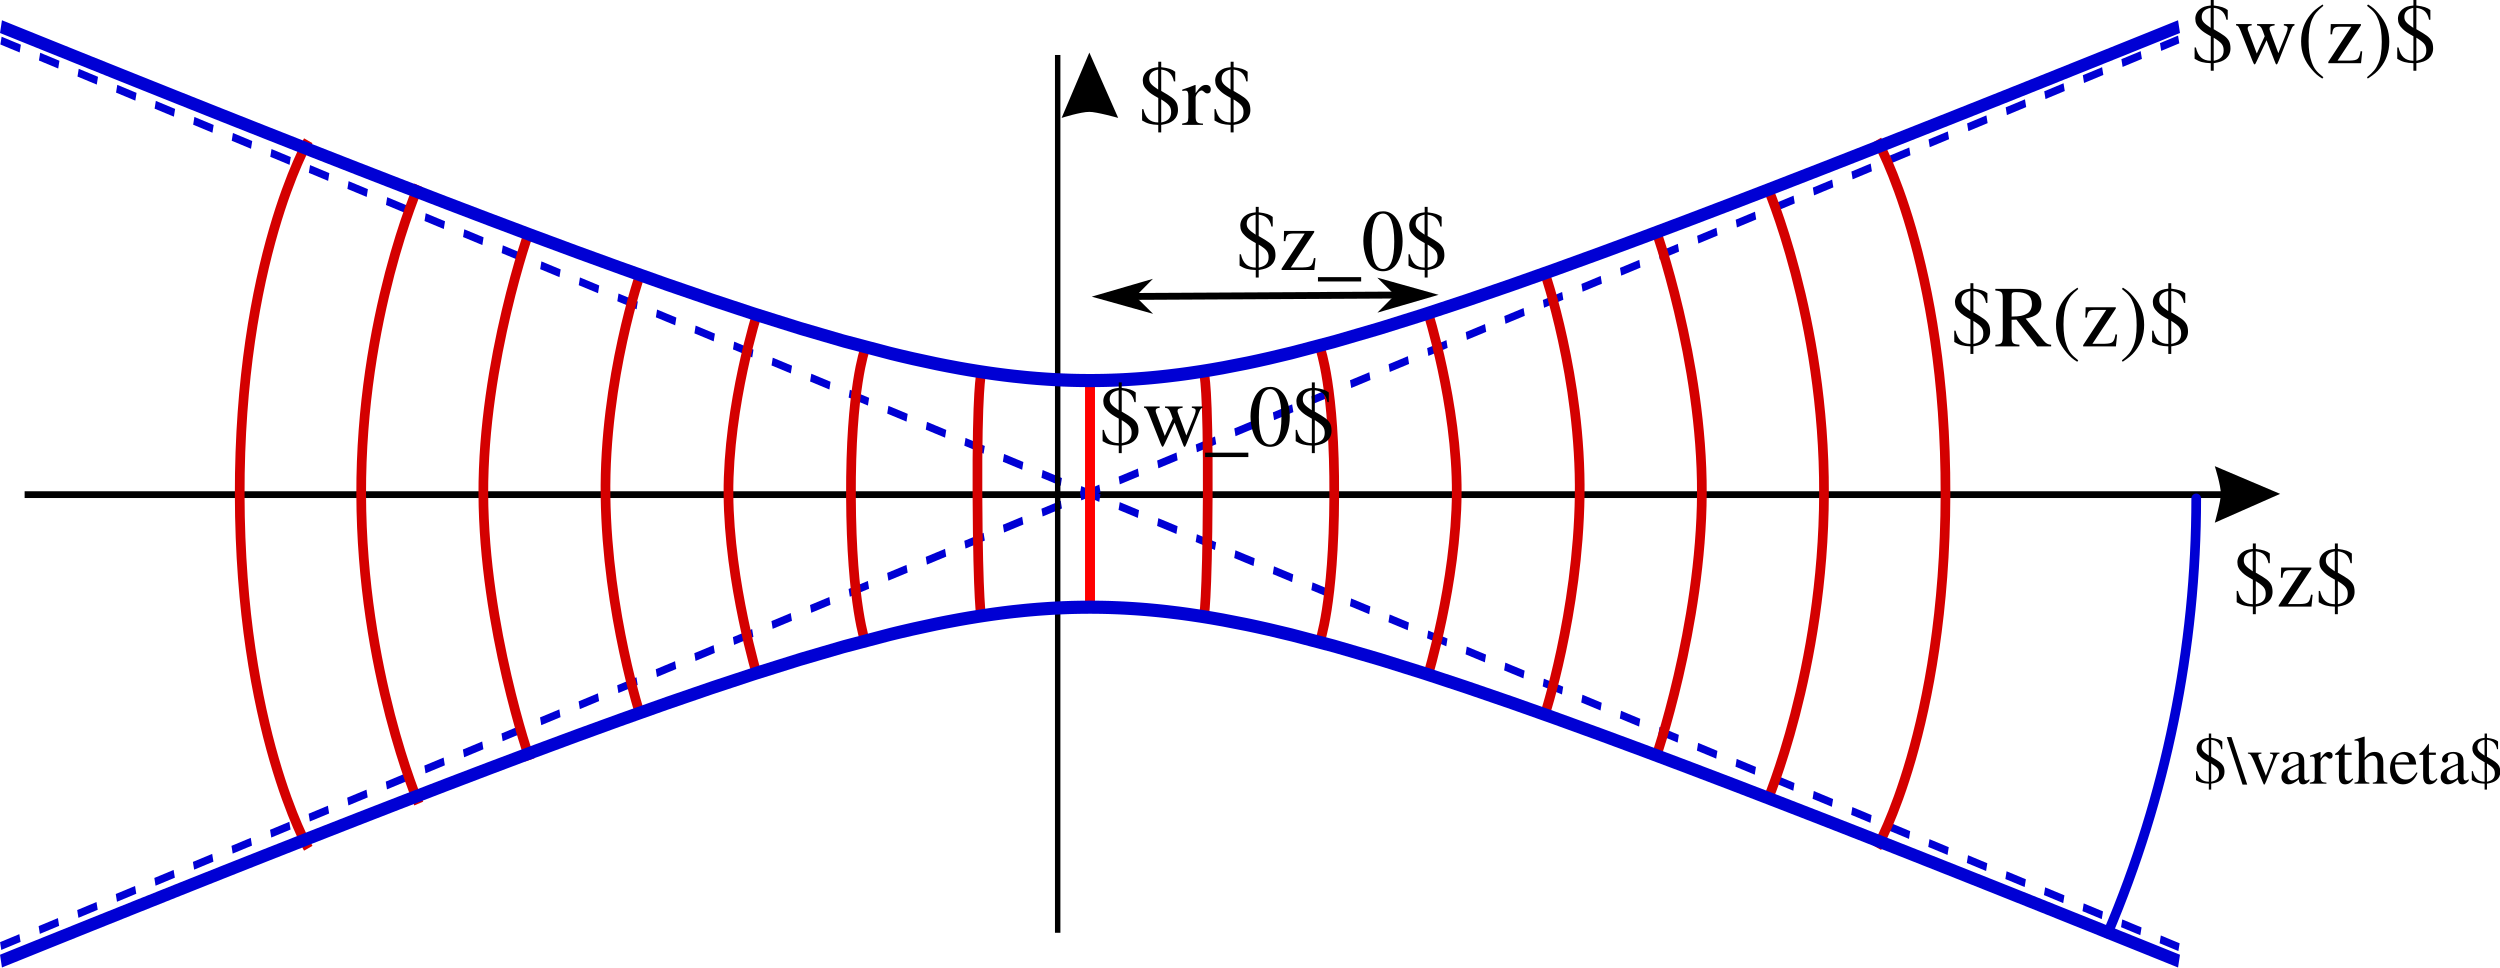
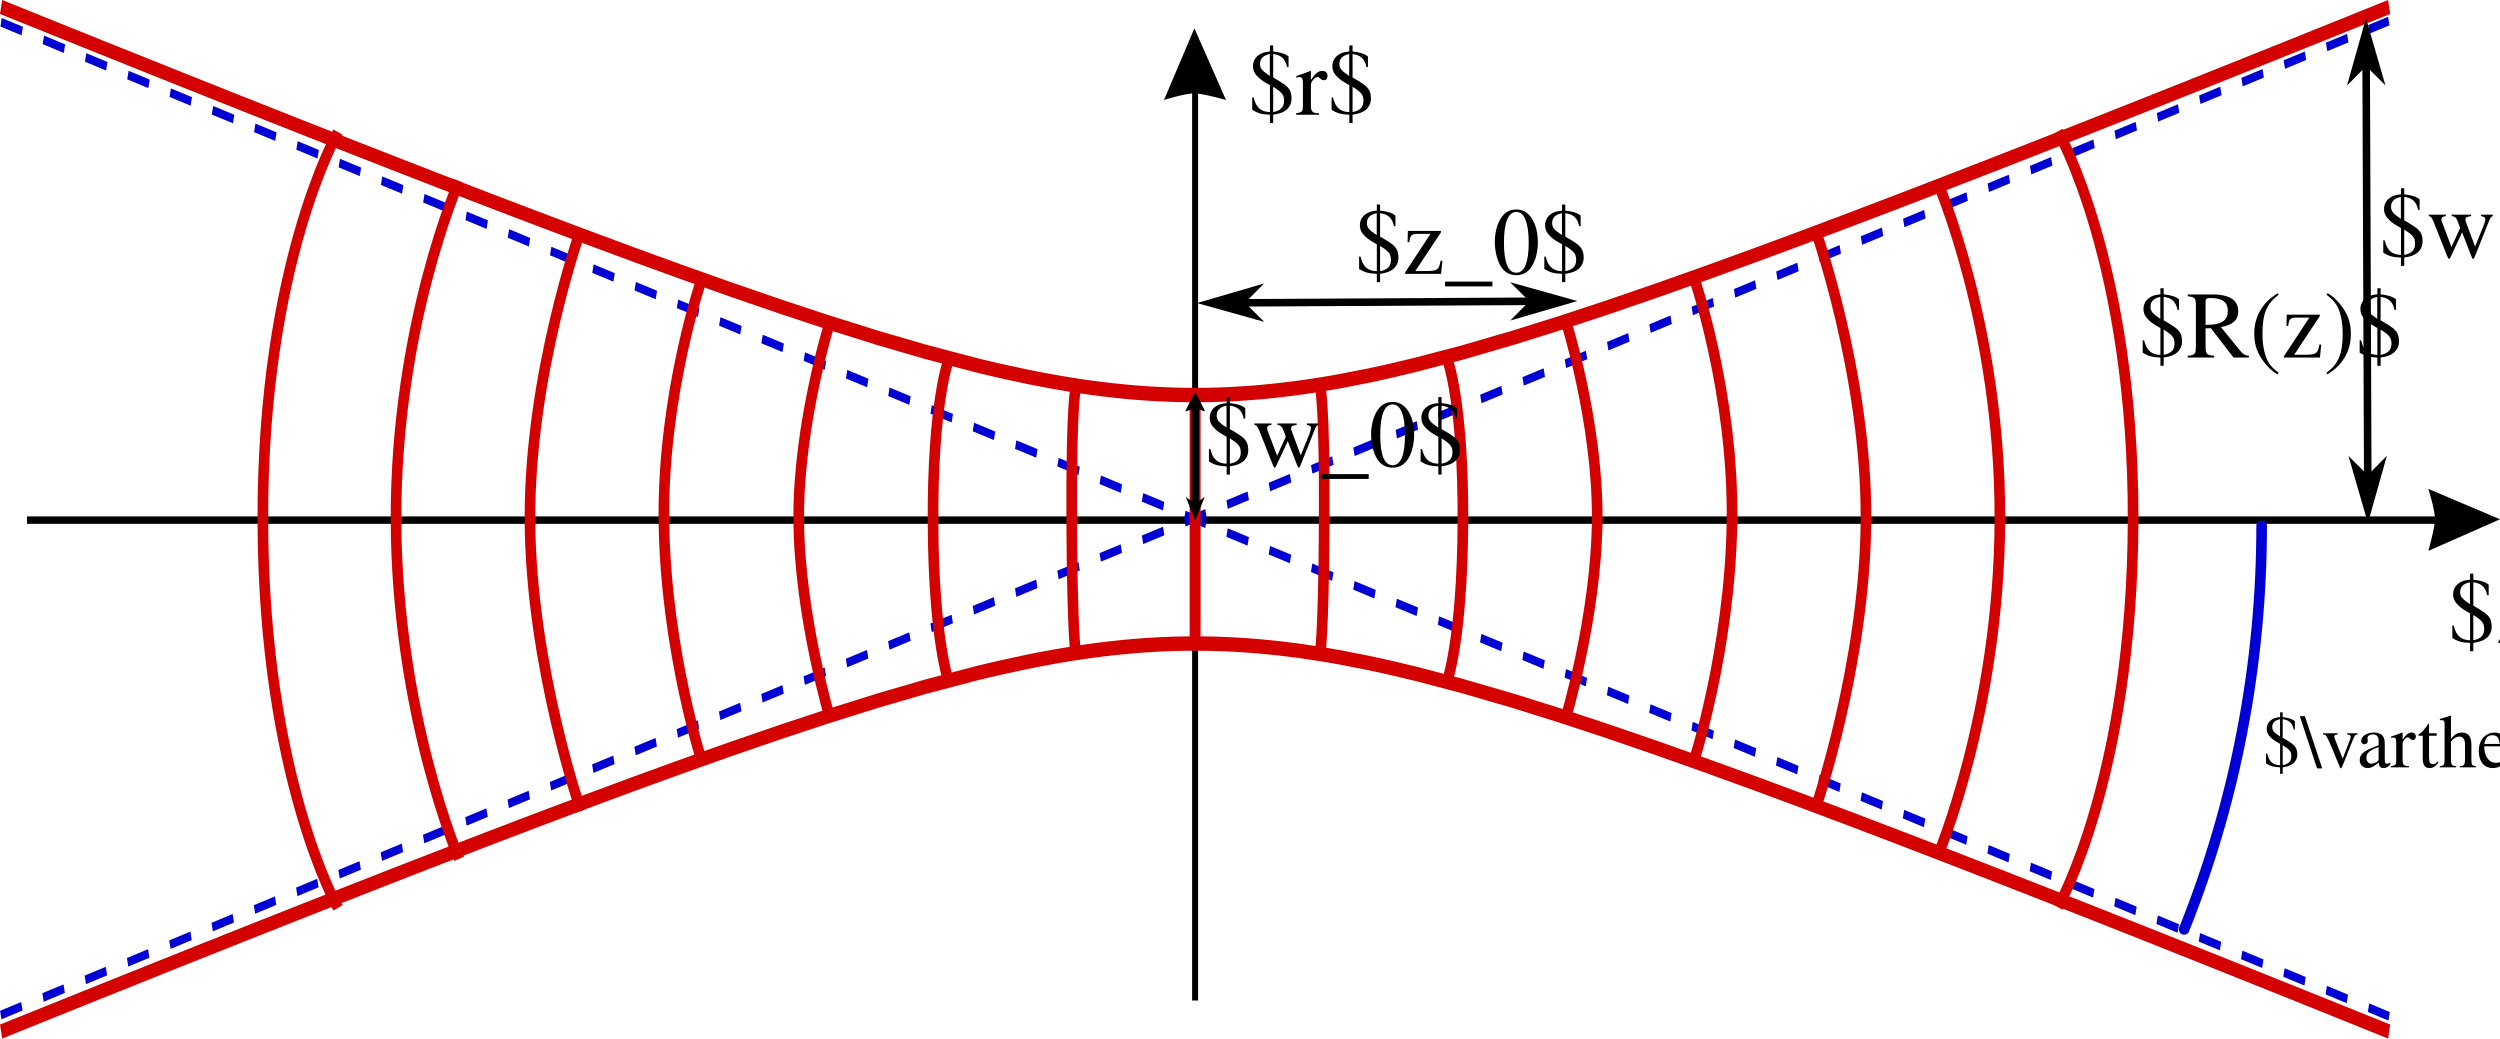
- <svg xmlns="http://www.w3.org/2000/svg" width="204.673mm" height="79.208mm" viewBox="0 0 725.221 280.659" id="svg4927" version="1.1">
+ <svg xmlns="http://www.w3.org/2000/svg" width="186.673mm" height="77.549mm" viewBox="0 0 661.44 274.782" id="svg4927" version="1.1">
  <defs id="defs4929">
+     <marker orient="auto" refY="0" refX="0" id="Arrow1Sstart" style="overflow:visible">
+       <path id="path910" d="M 0,0 5,-5 -12.5,0 5,5 Z" style="fill:#000000;fill-opacity:1;fill-rule:evenodd;stroke:#000000;stroke-width:1pt;stroke-opacity:1" transform="matrix(0.2,0,0,0.2,1.2,0)" />
+     </marker>
+     <marker orient="auto" refY="0" refX="0" id="marker1328" style="overflow:visible">
+       <path id="path1326" style="fill:#000000;fill-opacity:1;fill-rule:evenodd;stroke:#000000;stroke-width:0.625;stroke-linejoin:round;stroke-opacity:1" d="M 8.719,4.034 -2.207,0.016 8.719,-4.002 c -1.745,2.372 -1.735,5.617 -6e-7,8.035 z" transform="matrix(-0.3,0,0,-0.3,0.69,0)" />
+     </marker>
+     <marker orient="auto" refY="0" refX="0" id="marker1276" style="overflow:visible">
+       <path id="path1274" d="M 0,0 5,-5 -12.5,0 5,5 Z" style="fill:#d40000;fill-opacity:1;fill-rule:evenodd;stroke:#d40000;stroke-width:1pt;stroke-opacity:1" transform="matrix(-0.2,0,0,-0.2,-1.2,0)" />
+     </marker>
+     <marker orient="auto" refY="0" refX="0" id="Arrow2Send" style="overflow:visible">
+       <path id="path931" style="fill:#d40000;fill-opacity:1;fill-rule:evenodd;stroke:#d40000;stroke-width:0.625;stroke-linejoin:round;stroke-opacity:1" d="M 8.719,4.034 -2.207,0.016 8.719,-4.002 c -1.745,2.372 -1.735,5.617 -6e-7,8.035 z" transform="matrix(-0.3,0,0,-0.3,0.69,0)" />
+     </marker>
+     <marker orient="auto" refY="0" refX="0" id="Arrow2Mend" style="overflow:visible">
+       <path id="path925" style="fill:#d40000;fill-opacity:1;fill-rule:evenodd;stroke:#d40000;stroke-width:0.625;stroke-linejoin:round;stroke-opacity:1" d="M 8.719,4.034 -2.207,0.016 8.719,-4.002 c -1.745,2.372 -1.735,5.617 -6e-7,8.035 z" transform="scale(-0.6)" />
+     </marker>
+     <marker orient="auto" refY="0" refX="0" id="Arrow1Send" style="overflow:visible">
+       <path id="path913" d="M 0,0 5,-5 -12.5,0 5,5 Z" style="fill:#d40000;fill-opacity:1;fill-rule:evenodd;stroke:#d40000;stroke-width:1pt;stroke-opacity:1" transform="matrix(-0.2,0,0,-0.2,-1.2,0)" />
+     </marker>
    <marker orient="auto" refY="0" refX="0" id="Arrow1Mstart-17" style="overflow:visible">
      <path id="path4575-70" d="M 0,0 5,-5 -12.5,0 5,5 Z" style="fill-rule:evenodd;stroke:#000000;stroke-width:1pt" transform="matrix(0.4,0,0,0.4,4,0)" />
    </marker>
    <marker orient="auto" refY="0" refX="0" id="Arrow1Mend-76" style="overflow:visible">
      <path id="path4578-4" d="M 0,0 5,-5 -12.5,0 5,5 Z" style="fill-rule:evenodd;stroke:#000000;stroke-width:1pt" transform="matrix(-0.4,0,0,-0.4,-4,0)" />
    </marker>
+     <marker orient="auto" refY="0" refX="0" id="Arrow1Sstart-6" style="overflow:visible">
+       <path id="path910-7" d="M 0,0 5,-5 -12.5,0 5,5 Z" style="fill:#000000;fill-opacity:1;fill-rule:evenodd;stroke:#000000;stroke-width:1pt;stroke-opacity:1" transform="matrix(0.2,0,0,0.2,1.2,0)" />
+     </marker>
+     <marker orient="auto" refY="0" refX="0" id="marker1328-5" style="overflow:visible">
+       <path id="path1326-3" style="fill:#000000;fill-opacity:1;fill-rule:evenodd;stroke:#000000;stroke-width:0.625;stroke-linejoin:round;stroke-opacity:1" d="M 8.719,4.034 -2.207,0.016 8.719,-4.002 c -1.745,2.372 -1.735,5.617 -6e-7,8.035 z" transform="matrix(-0.3,0,0,-0.3,0.69,0)" />
+     </marker>
+     <marker orient="auto" refY="0" refX="0" id="Arrow1Mstart-17-6" style="overflow:visible">
+       <path id="path4575-70-2" d="M 0,0 5,-5 -12.5,0 5,5 Z" style="fill-rule:evenodd;stroke:#000000;stroke-width:1pt" transform="matrix(0.4,0,0,0.4,4,0)" />
+     </marker>
+     <marker orient="auto" refY="0" refX="0" id="Arrow1Mend-76-9" style="overflow:visible">
+       <path id="path4578-4-1" d="M 0,0 5,-5 -12.5,0 5,5 Z" style="fill-rule:evenodd;stroke:#000000;stroke-width:1pt" transform="matrix(-0.4,0,0,-0.4,-4,0)" />
+     </marker>
  </defs>
-   <g id="layer1" transform="translate(-30.97224,-39.06914)">
+   <g id="layer1" transform="translate(-30.97224,-44.94662)">
    <polyline points="74.1,56.212 409.608,56.212 " id="polyline194" style="fill:none;stroke:#000000;stroke-width:1.07;stroke-miterlimit:4;stroke-dasharray:none;stroke-opacity:1" transform="matrix(1.907051,0,0,1.833285,-103.1957,79.50599)" />
    <polyline points="74.1,11.686 74.206,11.713 74.312,11.741 74.523,11.795 74.946,11.905 75.793,12.123 77.485,12.56 80.87,13.434 88.209,15.329 95.062,17.099 101.781,18.833 109.069,20.715 115.871,22.471 123.242,24.374 130.478,26.243 137.229,27.986 144.548,29.876 151.382,31.64 158.081,33.37 165.349,35.246 172.131,36.998 179.483,38.896 186.7,40.759 193.43,42.497 200.731,44.382 207.544,46.141 214.928,48.048 222.176,49.919 228.939,51.665 236.271,53.558 243.116,55.326 249.827,57.059 257.108,58.938 263.902,60.693 271.266,62.594 278.495,64.461 285.238,66.202 292.55,68.09 299.376,69.852 306.067,71.58 313.328,73.454 320.103,75.204 327.447,77.1 334.304,78.871 341.027,80.606 348.32,82.489 355.126,84.247 362.502,86.151 369.743,88.021 376.498,89.765 383.823,91.656 390.661,93.422 397.364,95.153 404.637,97.031 411.424,98.783 411.542,98.813 411.661,98.844 411.898,98.905 412.371,99.027 413.318,99.272 415.212,99.761 415.33,99.791 415.449,99.822 415.686,99.883 416.159,100.005 417.106,100.25 417.224,100.28 417.343,100.311 417.58,100.372 418.053,100.494 418.171,100.525 418.29,100.556 418.526,100.617 418.645,100.647 418.763,100.678 418.882,100.708 419,100.739 " id="polyline164" style="fill:none;stroke:#0000d4;stroke-width:0.788;stroke-miterlimit:4;stroke-dasharray:3.153, 3.153;stroke-dashoffset:0;stroke-opacity:1" transform="matrix(1.831894,0,0,2.953207,-104.484,16.32968)" />
    <polyline points="74.1,11.686 74.206,11.713 74.312,11.741 74.523,11.795 74.946,11.905 75.793,12.123 77.485,12.56 80.87,13.434 88.209,15.329 95.062,17.099 101.781,18.833 109.069,20.715 115.871,22.471 123.242,24.374 130.478,26.243 137.229,27.986 144.548,29.876 151.382,31.64 158.081,33.37 165.349,35.246 172.131,36.998 179.483,38.896 186.7,40.759 193.43,42.497 200.731,44.382 207.544,46.141 214.928,48.048 222.176,49.919 228.939,51.665 236.271,53.558 243.116,55.326 249.827,57.059 257.108,58.938 263.902,60.693 271.266,62.594 278.495,64.461 285.238,66.202 292.55,68.09 299.376,69.852 306.067,71.58 313.328,73.454 320.103,75.204 327.447,77.1 334.304,78.871 341.027,80.606 348.32,82.489 355.126,84.247 362.502,86.151 369.743,88.021 376.498,89.765 383.823,91.656 390.661,93.422 397.364,95.153 404.637,97.031 411.424,98.783 411.542,98.813 411.661,98.844 411.898,98.905 412.371,99.027 413.318,99.272 415.212,99.761 415.33,99.791 415.449,99.822 415.686,99.883 416.159,100.005 417.106,100.25 417.224,100.28 417.343,100.311 417.58,100.372 418.053,100.494 418.171,100.525 418.29,100.556 418.526,100.617 418.645,100.647 418.763,100.678 418.882,100.708 419,100.739 " id="polyline164-0" style="fill:none;stroke:#0000d4;stroke-width:0.788;stroke-miterlimit:4;stroke-dasharray:3.154, 3.154;stroke-dashoffset:0;stroke-opacity:1" transform="matrix(1.831894,0,0,-2.953207,-104.5772,348.0203)" />
-     <polyline points="246.55,99.325 246.55,99.299 246.55,99.272 246.55,99.219 246.55,99.113 246.55,98.902 246.55,98.479 246.55,97.632 246.55,95.798 246.55,94.084 246.55,92.405 246.55,90.583 246.55,88.882 246.55,87.04 246.55,85.23 246.55,83.543 246.55,81.713 246.55,80.005 246.55,78.33 246.55,76.513 246.55,74.817 246.55,72.979 246.55,71.175 246.55,69.492 246.55,67.667 246.55,65.964 246.55,64.118 246.55,62.306 246.55,60.615 246.55,58.782 246.55,57.071 246.55,55.393 246.55,53.573 246.55,51.874 246.55,50.034 246.55,48.226 246.55,46.541 246.55,44.713 246.55,43.006 246.55,41.333 246.55,39.518 246.55,37.824 246.55,35.988 246.55,34.274 246.55,32.593 246.55,30.77 246.55,29.068 246.55,27.224 246.55,25.414 246.55,23.725 246.55,21.894 246.55,20.185 246.55,18.509 246.55,16.691 246.55,14.994 246.55,14.964 246.55,14.935 246.55,14.876 246.55,14.757 246.55,14.521 246.55,14.047 246.55,14.017 246.55,13.988 246.55,13.929 246.55,13.81 246.55,13.573 246.55,13.544 246.55,13.514 246.55,13.455 246.55,13.337 246.55,13.307 246.55,13.278 246.55,13.218 246.55,13.189 246.55,13.159 246.55,13.13 246.55,13.1 " id="polyline52" style="fill:none;stroke:#000000;stroke-width:0.86;stroke-miterlimit:4;stroke-dasharray:none;stroke-dashoffset:0;stroke-opacity:1" transform="matrix(1.831894,0,0,2.953207,-113.859,16.32968)" />
-     <polygon points="409.313,54.989 409.466,55.44 409.572,55.859 409.608,56.212 409.572,56.532 409.466,56.946 409.313,57.412 409.137,57.887 408.805,58.699 408.653,59.044 419,56.212 408.653,53.49 408.805,53.799 409.137,54.542 " id="polygon201" style="opacity:1;fill:#000000;fill-rule:evenodd;stroke:none" transform="matrix(1.831894,0,0,2.953207,-75.1515,16.32968)" />
-     <polygon points="409.137,54.542 409.313,54.989 409.466,55.44 409.572,55.859 409.608,56.212 409.572,56.532 409.466,56.946 409.313,57.412 409.137,57.887 408.805,58.699 408.653,59.044 419,56.212 408.653,53.49 408.805,53.799 " id="polygon201-6" style="opacity:1;fill:#000000;fill-rule:evenodd;stroke:none" transform="matrix(0,-1.831894,2.953207,0,180.9722,821.8813)" />
+     <polyline points="246.55,99.325 246.55,99.299 246.55,99.272 246.55,99.219 246.55,99.113 246.55,98.902 246.55,98.479 246.55,97.632 246.55,95.798 246.55,94.084 246.55,92.405 246.55,90.583 246.55,88.882 246.55,87.04 246.55,85.23 246.55,83.543 246.55,81.713 246.55,80.005 246.55,78.33 246.55,76.513 246.55,74.817 246.55,72.979 246.55,71.175 246.55,69.492 246.55,67.667 246.55,65.964 246.55,64.118 246.55,62.306 246.55,60.615 246.55,58.782 246.55,57.071 246.55,55.393 246.55,53.573 246.55,51.874 246.55,50.034 246.55,48.226 246.55,46.541 246.55,44.713 246.55,43.006 246.55,41.333 246.55,39.518 246.55,37.824 246.55,35.988 246.55,34.274 246.55,32.593 246.55,30.77 246.55,29.068 246.55,27.224 246.55,25.414 246.55,23.725 246.55,21.894 246.55,20.185 246.55,18.509 246.55,16.691 246.55,14.994 246.55,14.964 246.55,14.935 246.55,14.876 246.55,14.757 246.55,14.521 246.55,14.047 246.55,14.017 246.55,13.988 246.55,13.929 246.55,13.81 246.55,13.573 246.55,13.544 246.55,13.514 246.55,13.455 246.55,13.337 246.55,13.307 246.55,13.278 246.55,13.218 246.55,13.189 246.55,13.159 246.55,13.13 246.55,13.1 " id="polyline52" style="fill:none;stroke:#000000;stroke-width:0.86;stroke-miterlimit:4;stroke-dasharray:none;stroke-dashoffset:0;stroke-opacity:1" transform="matrix(1.831894,0,0,2.953207,-104.484,16.32968)" />
+     <polygon points="409.572,56.532 409.466,56.946 409.313,57.412 409.137,57.887 408.805,58.699 408.653,59.044 419,56.212 408.653,53.49 408.805,53.799 409.137,54.542 409.313,54.989 409.466,55.44 409.572,55.859 409.608,56.212 " id="polygon201" style="opacity:1;fill:#000000;fill-rule:evenodd;stroke:none" transform="matrix(1.831894,0,0,2.953207,-75.1515,16.32968)" />
+     <polygon points="409.572,56.532 409.466,56.946 409.313,57.412 409.137,57.887 408.805,58.699 408.653,59.044 419,56.212 408.653,53.49 408.805,53.799 409.137,54.542 409.313,54.989 409.466,55.44 409.572,55.859 409.608,56.212 " id="polygon201-6" style="opacity:1;fill:#000000;fill-rule:evenodd;stroke:none" transform="matrix(0,-1.831894,2.953207,0,180.9722,820.0063)" />
    <path style="fill:none;stroke:#000000;stroke-width:2;stroke-linecap:butt;stroke-linejoin:miter;stroke-miterlimit:4;stroke-dasharray:none;stroke-opacity:1;marker-start:url(#Arrow1Mstart-17);marker-end:url(#Arrow1Mend-76)" d="m 444.355,124.616 -1.416,0.007 -91.326,0.48" id="path6432-6" />
-     <path style="opacity:1;fill:none;fill-opacity:1;stroke:#0000d4;stroke-width:2.812;stroke-linecap:round;stroke-linejoin:round;stroke-miterlimit:4;stroke-dasharray:none;stroke-dashoffset:0;stroke-opacity:1" id="path888" d="m 668.072,183.644 a 322.838,322.838 0 0 1 -25.711,126.253" />
-     <g id="g62">
-       <polyline transform="matrix(1.831894,0,0,2.953207,-104.484,16.32968)" style="fill:none;stroke:#ff0000;stroke-width:1.576;stroke-miterlimit:4;stroke-dasharray:none;stroke-opacity:1" id="polyline122" points="246.55,67.344 246.55,67.337 246.55,67.33 246.55,67.317 246.55,67.29 246.55,67.235 246.55,67.126 246.55,66.907 246.55,66.433 246.55,65.991 246.55,65.557 246.55,65.087 246.55,64.648 246.55,64.172 246.55,63.705 246.55,63.269 246.55,62.797 246.55,62.356 246.55,61.923 246.55,61.454 246.55,61.016 246.55,60.542 246.55,60.076 246.55,59.641 246.55,59.17 246.55,58.73 246.55,58.254 246.55,57.786 246.55,57.349 246.55,56.876 246.55,56.434 246.55,56.001 246.55,55.531 246.55,55.092 246.55,54.617 246.55,54.151 246.55,53.715 246.55,53.243 246.55,52.803 246.55,52.371 246.55,51.902 246.55,51.465 246.55,50.991 246.55,50.548 246.55,50.114 246.55,49.643 246.55,49.204 246.55,48.728 246.55,48.26 246.55,47.824 246.55,47.352 246.55,46.91 246.55,46.477 246.55,46.008 246.55,45.57 246.55,45.562 246.55,45.555 246.55,45.539 246.55,45.509 246.55,45.448 246.55,45.325 246.55,45.318 246.55,45.31 246.55,45.295 246.55,45.264 246.55,45.203 246.55,45.196 246.55,45.188 246.55,45.173 246.55,45.142 246.55,45.134 246.55,45.127 246.55,45.111 246.55,45.104 246.55,45.096 246.55,45.089 246.55,45.081 " />
-       <g id="g1001">
-         <path style="fill:none;fill-rule:evenodd;stroke:#d40000;stroke-width:2.812;stroke-linecap:butt;stroke-linejoin:miter;stroke-miterlimit:4;stroke-dasharray:none;stroke-opacity:1" d="m 575.454,79.714 c 0,0 20.03,34.825 19.883,102.772 -0.147,67.947 -19.883,102.474 -19.883,102.474" id="path891" />
-         <path style="fill:none;fill-rule:evenodd;stroke:#d40000;stroke-width:2.812;stroke-linecap:butt;stroke-linejoin:miter;stroke-miterlimit:4;stroke-dasharray:none;stroke-opacity:1" d="m 543.404,92.686 c 0,0 16.839,38.241 16.692,89.592 -0.147,51.351 -16.692,89.708 -16.692,89.708" id="path891-7" />
-         <path style="fill:none;fill-rule:evenodd;stroke:#d40000;stroke-width:2.812;stroke-linecap:butt;stroke-linejoin:miter;stroke-miterlimit:4;stroke-dasharray:none;stroke-opacity:1" d="m 511.163,105.356 c 0,0 13.647,38.241 13.5,76.826 -0.147,38.586 -13.5,77.136 -13.5,77.136" id="path891-7-5" />
-         <path style="fill:none;fill-rule:evenodd;stroke:#d40000;stroke-width:2.812;stroke-linecap:butt;stroke-linejoin:miter;stroke-miterlimit:4;stroke-dasharray:none;stroke-opacity:1" d="m 479.014,117.933 c 0,0 10.669,30.832 10.203,64.95 -0.466,34.117 -10.298,64.165 -10.298,64.165" id="path891-7-5-3" />
-         <path style="fill:none;fill-rule:evenodd;stroke:#d40000;stroke-width:2.812;stroke-linecap:butt;stroke-linejoin:miter;stroke-miterlimit:4;stroke-dasharray:none;stroke-opacity:1" d="m 445.071,129.244 c 0,0 8.631,27.093 8.484,52.912 -0.147,25.82 -8.493,53.309 -8.493,53.309" id="path891-7-5-3-5" />
-         <path style="fill:none;fill-rule:evenodd;stroke:#d40000;stroke-width:2.812;stroke-linecap:butt;stroke-linejoin:miter;stroke-miterlimit:4;stroke-dasharray:none;stroke-opacity:1" d="m 413.943,140.14 c 0,0 4.224,11.258 4.077,42.822 -0.147,31.564 -4.255,42.48 -4.255,42.48" id="path891-7-5-3-5-6" />
-         <path style="fill:none;fill-rule:evenodd;stroke:#d40000;stroke-width:2.812;stroke-linecap:butt;stroke-linejoin:miter;stroke-miterlimit:4;stroke-dasharray:none;stroke-opacity:1" d="m 380.233,147.28 c 0,0 1.239,3.749 1.092,35.314 -0.147,31.564 -1.141,35.56 -1.141,35.56" id="path891-7-5-3-5-6-2" />
-       </g>
+     <path style="opacity:1;fill:none;fill-opacity:1;stroke:#0000d4;stroke-width:2.812;stroke-linecap:round;stroke-linejoin:round;stroke-miterlimit:4;stroke-dasharray:none;stroke-dashoffset:0;stroke-opacity:1" id="path888" d="M 629.35,184.103 A 257.531,272.947 0 0 1 608.84,290.845" />
+     <polyline points="246.55,67.344 246.55,67.337 246.55,67.33 246.55,67.317 246.55,67.29 246.55,67.235 246.55,67.126 246.55,66.907 246.55,66.433 246.55,65.991 246.55,65.557 246.55,65.087 246.55,64.648 246.55,64.172 246.55,63.705 246.55,63.269 246.55,62.797 246.55,62.356 246.55,61.923 246.55,61.454 246.55,61.016 246.55,60.542 246.55,60.076 246.55,59.641 246.55,59.17 246.55,58.73 246.55,58.254 246.55,57.786 246.55,57.349 246.55,56.876 246.55,56.434 246.55,56.001 246.55,55.531 246.55,55.092 246.55,54.617 246.55,54.151 246.55,53.715 246.55,53.243 246.55,52.803 246.55,52.371 246.55,51.902 246.55,51.465 246.55,50.991 246.55,50.548 246.55,50.114 246.55,49.643 246.55,49.204 246.55,48.728 246.55,48.26 246.55,47.824 246.55,47.352 246.55,46.91 246.55,46.477 246.55,46.008 246.55,45.57 246.55,45.562 246.55,45.555 246.55,45.539 246.55,45.509 246.55,45.448 246.55,45.325 246.55,45.318 246.55,45.31 246.55,45.295 246.55,45.264 246.55,45.203 246.55,45.196 246.55,45.188 246.55,45.173 246.55,45.142 246.55,45.134 246.55,45.127 246.55,45.111 246.55,45.104 246.55,45.096 246.55,45.089 246.55,45.081 " id="polyline122" style="fill:none;stroke:#d40000;stroke-width:1.576;stroke-miterlimit:4;stroke-dasharray:none;stroke-opacity:1" transform="matrix(1.831894,0,0,2.953207,-104.484,16.32968)" />
+     <g id="g1001">
+       <path id="path891" d="m 575.454,79.714 c 0,0 20.03,34.825 19.883,102.772 -0.147,67.947 -19.883,102.474 -19.883,102.474" style="fill:none;fill-rule:evenodd;stroke:#d40000;stroke-width:2.812;stroke-linecap:butt;stroke-linejoin:miter;stroke-miterlimit:4;stroke-dasharray:none;stroke-opacity:1" />
+       <path id="path891-7" d="m 543.404,92.686 c 0,0 16.839,38.241 16.692,89.592 -0.147,51.351 -16.692,89.708 -16.692,89.708" style="fill:none;fill-rule:evenodd;stroke:#d40000;stroke-width:2.812;stroke-linecap:butt;stroke-linejoin:miter;stroke-miterlimit:4;stroke-dasharray:none;stroke-opacity:1" />
+       <path id="path891-7-5" d="m 511.163,105.356 c 0,0 13.647,38.241 13.5,76.826 -0.147,38.586 -13.5,77.136 -13.5,77.136" style="fill:none;fill-rule:evenodd;stroke:#d40000;stroke-width:2.812;stroke-linecap:butt;stroke-linejoin:miter;stroke-miterlimit:4;stroke-dasharray:none;stroke-opacity:1" />
+       <path id="path891-7-5-3" d="m 479.014,117.933 c 0,0 10.669,30.832 10.203,64.95 -0.466,34.117 -10.298,64.165 -10.298,64.165" style="fill:none;fill-rule:evenodd;stroke:#d40000;stroke-width:2.812;stroke-linecap:butt;stroke-linejoin:miter;stroke-miterlimit:4;stroke-dasharray:none;stroke-opacity:1" />
+       <path id="path891-7-5-3-5" d="m 445.071,129.244 c 0,0 8.631,27.093 8.484,52.912 -0.147,25.82 -8.493,53.309 -8.493,53.309" style="fill:none;fill-rule:evenodd;stroke:#d40000;stroke-width:2.812;stroke-linecap:butt;stroke-linejoin:miter;stroke-miterlimit:4;stroke-dasharray:none;stroke-opacity:1" />
+       <path id="path891-7-5-3-5-6" d="m 413.943,140.14 c 0,0 4.224,11.258 4.077,42.822 -0.147,31.564 -4.255,42.48 -4.255,42.48" style="fill:none;fill-rule:evenodd;stroke:#d40000;stroke-width:2.812;stroke-linecap:butt;stroke-linejoin:miter;stroke-miterlimit:4;stroke-dasharray:none;stroke-opacity:1" />
+       <path id="path891-7-5-3-5-6-2" d="m 380.233,147.28 c 0,0 1.239,3.749 1.092,35.314 -0.147,31.564 -1.141,35.56 -1.141,35.56" style="fill:none;fill-rule:evenodd;stroke:#d40000;stroke-width:2.812;stroke-linecap:butt;stroke-linejoin:miter;stroke-miterlimit:4;stroke-dasharray:none;stroke-opacity:1" />
    </g>
    <g transform="matrix(-1,0,0,1,695.8453,0.1842656)" id="g1001-9">
      <path id="path891-1" d="m 575.454,79.714 c 0,0 20.03,34.825 19.883,102.772 -0.147,67.947 -19.883,102.474 -19.883,102.474" style="fill:none;fill-rule:evenodd;stroke:#d40000;stroke-width:2.812;stroke-linecap:butt;stroke-linejoin:miter;stroke-miterlimit:4;stroke-dasharray:none;stroke-opacity:1" />
      <path id="path891-7-2" d="m 543.404,92.686 c 0,0 16.839,38.241 16.692,89.592 -0.147,51.351 -16.692,89.708 -16.692,89.708" style="fill:none;fill-rule:evenodd;stroke:#d40000;stroke-width:2.812;stroke-linecap:butt;stroke-linejoin:miter;stroke-miterlimit:4;stroke-dasharray:none;stroke-opacity:1" />
      <path id="path891-7-5-7" d="m 511.163,105.356 c 0,0 13.647,38.241 13.5,76.826 -0.147,38.586 -13.5,77.136 -13.5,77.136" style="fill:none;fill-rule:evenodd;stroke:#d40000;stroke-width:2.812;stroke-linecap:butt;stroke-linejoin:miter;stroke-miterlimit:4;stroke-dasharray:none;stroke-opacity:1" />
      <path id="path891-7-5-3-0" d="m 479.014,117.933 c 0,0 10.669,30.832 10.203,64.95 -0.466,34.117 -10.298,64.165 -10.298,64.165" style="fill:none;fill-rule:evenodd;stroke:#d40000;stroke-width:2.812;stroke-linecap:butt;stroke-linejoin:miter;stroke-miterlimit:4;stroke-dasharray:none;stroke-opacity:1" />
      <path id="path891-7-5-3-5-9" d="m 445.071,129.244 c 0,0 8.631,27.093 8.484,52.912 -0.147,25.82 -8.493,53.309 -8.493,53.309" style="fill:none;fill-rule:evenodd;stroke:#d40000;stroke-width:2.812;stroke-linecap:butt;stroke-linejoin:miter;stroke-miterlimit:4;stroke-dasharray:none;stroke-opacity:1" />
      <path id="path891-7-5-3-5-6-3" d="m 413.943,140.14 c 0,0 4.224,11.258 4.077,42.822 -0.147,31.564 -4.255,42.48 -4.255,42.48" style="fill:none;fill-rule:evenodd;stroke:#d40000;stroke-width:2.812;stroke-linecap:butt;stroke-linejoin:miter;stroke-miterlimit:4;stroke-dasharray:none;stroke-opacity:1" />
      <path id="path891-7-5-3-5-6-2-6" d="m 380.233,147.28 c 0,0 1.239,3.749 1.092,35.314 -0.147,31.564 -1.141,35.56 -1.141,35.56" style="fill:none;fill-rule:evenodd;stroke:#d40000;stroke-width:2.812;stroke-linecap:butt;stroke-linejoin:miter;stroke-miterlimit:4;stroke-dasharray:none;stroke-opacity:1" />
    </g>
-     <polyline points="74.1,102.109 74.206,102.083 74.312,102.056 74.523,102.003 74.946,101.897 75.793,101.685 77.485,101.262 80.87,100.415 88.209,98.584 95.062,96.88 101.781,95.214 109.069,93.414 115.871,91.743 123.242,89.941 130.478,88.183 137.229,86.555 144.548,84.805 151.382,83.189 158.081,81.623 165.349,79.95 172.131,78.419 179.483,76.798 186.7,75.258 193.43,73.877 200.731,72.457 207.544,71.224 214.928,70.017 215.041,70 215.154,69.983 215.381,69.949 215.834,69.88 216.74,69.746 218.552,69.486 222.176,69 222.282,68.987 222.388,68.973 222.599,68.947 223.022,68.894 223.867,68.791 225.558,68.594 225.663,68.582 225.769,68.57 225.98,68.546 226.403,68.5 227.248,68.409 228.939,68.237 229.053,68.226 229.168,68.215 229.397,68.193 229.855,68.15 230.772,68.066 230.886,68.056 231.001,68.046 231.23,68.026 231.688,67.987 232.605,67.912 232.719,67.903 232.834,67.894 233.063,67.876 233.521,67.841 234.438,67.775 236.271,67.656 236.378,67.65 236.485,67.644 236.698,67.631 237.126,67.607 237.982,67.562 238.089,67.556 238.196,67.551 238.41,67.541 238.838,67.521 239.693,67.484 239.8,67.48 239.907,67.475 240.121,67.467 240.549,67.451 240.656,67.448 240.763,67.444 240.977,67.437 241.405,67.423 241.512,67.42 241.619,67.417 241.833,67.41 242.26,67.399 242.367,67.396 242.474,67.394 242.688,67.389 243.116,67.379 243.221,67.377 243.326,67.375 243.536,67.371 243.64,67.369 243.745,67.368 243.955,67.364 244.06,67.363 244.165,67.361 244.374,67.358 244.479,67.357 244.584,67.356 244.794,67.353 244.899,67.352 245.004,67.351 245.108,67.35 245.213,67.349 245.318,67.349 245.423,67.348 245.528,67.347 245.633,67.347 245.738,67.346 245.843,67.346 245.947,67.345 246.052,67.345 246.157,67.345 246.262,67.344 246.367,67.344 246.472,67.344 246.577,67.344 246.681,67.344 246.786,67.344 246.891,67.344 246.996,67.345 247.101,67.345 247.206,67.345 247.311,67.346 247.415,67.346 247.52,67.347 247.625,67.348 247.73,67.348 247.835,67.349 247.94,67.35 248.149,67.352 248.254,67.353 248.359,67.354 248.569,67.356 248.674,67.358 248.779,67.359 248.988,67.362 249.093,67.364 249.198,67.365 249.408,67.368 249.827,67.376 249.941,67.379 250.055,67.381 250.282,67.386 250.737,67.397 250.851,67.399 250.965,67.402 251.192,67.408 251.647,67.422 251.761,67.425 251.875,67.429 252.102,67.436 252.557,67.452 253.467,67.487 253.581,67.491 253.695,67.496 253.923,67.506 254.378,67.526 255.288,67.57 255.401,67.576 255.515,67.582 255.743,67.594 256.198,67.619 257.108,67.673 257.214,67.68 257.32,67.686 257.532,67.7 257.957,67.727 258.806,67.785 260.505,67.913 260.611,67.921 260.717,67.93 260.929,67.947 261.354,67.982 262.203,68.055 263.902,68.212 264.017,68.223 264.132,68.234 264.362,68.257 264.822,68.303 265.743,68.397 267.584,68.598 271.266,69.044 271.378,69.058 271.491,69.073 271.717,69.102 272.169,69.161 273.073,69.282 274.88,69.532 278.495,70.067 285.238,71.169 292.55,72.491 299.376,73.818 306.067,75.188 313.328,76.736 320.103,78.226 327.447,79.881 334.304,81.457 341.027,83.026 348.32,84.75 355.126,86.376 362.502,88.154 369.743,89.912 376.498,91.563 383.823,93.363 390.661,95.051 397.364,96.712 404.637,98.521 411.424,100.214 411.542,100.244 411.661,100.273 411.898,100.332 412.371,100.451 413.318,100.687 415.212,101.161 415.33,101.191 415.449,101.22 415.686,101.279 416.159,101.398 417.106,101.635 417.224,101.665 417.343,101.694 417.58,101.754 418.053,101.872 418.171,101.902 418.29,101.931 418.526,101.991 418.645,102.02 418.763,102.05 418.882,102.08 419,102.109 " id="polyline160" style="fill:none;stroke:#0000d4;stroke-width:1.29;stroke-miterlimit:4;stroke-dasharray:none;stroke-opacity:1" transform="matrix(1.831894,0,0,2.953207,-104.484,16.32968)" />
-     <polyline points="74.1,10.316 74.206,10.342 74.312,10.369 74.523,10.422 74.946,10.528 75.793,10.74 77.485,11.163 80.87,12.009 88.209,13.841 95.062,15.545 101.781,17.211 109.069,19.011 115.871,20.682 123.242,22.485 130.478,24.242 137.229,25.87 144.548,27.62 151.382,29.236 158.081,30.802 165.349,32.475 172.131,34.006 179.483,35.627 186.7,37.167 193.43,38.548 200.731,39.968 207.544,41.201 214.928,42.407 215.041,42.425 215.154,42.442 215.381,42.476 215.834,42.545 216.74,42.679 218.552,42.94 222.176,43.425 222.282,43.438 222.388,43.452 222.599,43.478 223.022,43.531 223.867,43.634 225.558,43.831 225.663,43.843 225.769,43.855 225.98,43.879 226.403,43.925 227.248,44.016 228.939,44.188 229.053,44.199 229.168,44.21 229.397,44.232 229.855,44.275 230.772,44.359 230.886,44.369 231.001,44.379 231.23,44.399 231.688,44.438 232.605,44.513 232.719,44.522 232.834,44.531 233.063,44.549 233.521,44.584 234.438,44.65 236.271,44.769 236.378,44.775 236.485,44.782 236.698,44.794 237.126,44.818 237.982,44.863 238.089,44.869 238.196,44.874 238.41,44.884 238.838,44.904 239.693,44.941 239.8,44.945 239.907,44.95 240.121,44.958 240.549,44.974 240.656,44.977 240.763,44.981 240.977,44.988 241.405,45.002 241.512,45.005 241.619,45.008 241.833,45.014 242.26,45.026 242.367,45.029 242.474,45.031 242.688,45.036 243.116,45.046 243.221,45.048 243.326,45.05 243.536,45.054 243.64,45.056 243.745,45.057 243.955,45.061 244.06,45.062 244.165,45.064 244.374,45.067 244.479,45.068 244.584,45.069 244.794,45.072 244.899,45.073 245.004,45.074 245.108,45.075 245.213,45.076 245.318,45.076 245.423,45.077 245.528,45.078 245.633,45.078 245.738,45.079 245.843,45.079 245.947,45.08 246.052,45.08 246.157,45.08 246.262,45.081 246.367,45.081 246.472,45.081 246.577,45.081 246.681,45.081 246.786,45.081 246.891,45.081 246.996,45.08 247.101,45.08 247.206,45.08 247.311,45.079 247.415,45.079 247.52,45.078 247.625,45.077 247.73,45.077 247.835,45.076 247.94,45.075 248.149,45.073 248.254,45.072 248.359,45.071 248.569,45.069 248.674,45.067 248.779,45.066 248.988,45.063 249.093,45.062 249.198,45.06 249.408,45.056 249.827,45.049 249.941,45.047 250.055,45.044 250.282,45.039 250.737,45.029 250.851,45.026 250.965,45.023 251.192,45.017 251.647,45.003 251.761,45 251.875,44.996 252.102,44.989 252.557,44.973 253.467,44.938 253.581,44.934 253.695,44.929 253.923,44.919 254.378,44.899 255.288,44.855 255.401,44.849 255.515,44.843 255.743,44.831 256.198,44.806 257.108,44.752 257.214,44.745 257.32,44.739 257.532,44.725 257.957,44.698 258.806,44.64 260.505,44.512 260.611,44.504 260.717,44.495 260.929,44.478 261.354,44.443 262.203,44.37 263.902,44.213 264.017,44.202 264.132,44.191 264.362,44.168 264.822,44.122 265.743,44.028 267.584,43.827 271.266,43.381 271.378,43.367 271.491,43.352 271.717,43.323 272.169,43.264 273.073,43.143 274.88,42.893 278.495,42.358 285.238,41.256 292.55,39.934 299.376,38.607 306.067,37.237 313.328,35.689 320.103,34.199 327.447,32.544 334.304,30.968 341.027,29.399 348.32,27.675 355.126,26.049 362.502,24.271 369.743,22.512 376.498,20.862 383.823,19.062 390.661,17.374 397.364,15.713 404.637,13.904 411.424,12.211 411.542,12.181 411.661,12.152 411.898,12.093 412.371,11.974 413.318,11.738 415.212,11.264 415.33,11.234 415.449,11.205 415.686,11.146 416.159,11.027 417.106,10.79 417.224,10.76 417.343,10.731 417.58,10.671 418.053,10.553 418.171,10.523 418.29,10.494 418.526,10.434 418.645,10.405 418.763,10.375 418.882,10.345 419,10.316 " id="polyline158" style="fill:none;stroke:#0000d4;stroke-width:1.29;stroke-miterlimit:4;stroke-dasharray:none;stroke-opacity:1" transform="matrix(1.831894,0,0,2.953207,-104.484,16.32968)" />
-     <g id="g1183">
-       <text style="font-size:18.333px;line-height:0%;font-family:Times;fill:#000000;stroke-width:2;stroke-miterlimit:4;stroke-dasharray:none" id="text208" font-size="10px" y="215.05" x="678.698">
-         <tspan style="font-style:normal;font-variant:normal;font-weight:normal;font-stretch:normal;font-size:25.208px;font-family:'Nimbus Roman No9 L';-inkscape-font-specification:'Nimbus Roman No9 L'" id="tspan4720">$z$</tspan>
-       </text>
-       <text style="font-size:18.333px;line-height:0%;font-family:Times;fill:#000000;stroke-width:2;stroke-miterlimit:4;stroke-dasharray:none" id="text208-5" font-size="10px" y="75.298" x="361.173">
-         <tspan style="font-style:normal;font-variant:normal;font-weight:normal;font-stretch:normal;font-size:25.208px;font-family:'Nimbus Roman No9 L';-inkscape-font-specification:'Nimbus Roman No9 L'" id="tspan4720-9">$r$</tspan>
-       </text>
-       <text id="text5306" y="168.326" x="349.715" style="font-style:normal;font-variant:normal;font-weight:normal;font-stretch:normal;line-height:0%;font-family:msbm10;-inkscape-font-specification:msbm10;letter-spacing:0px;word-spacing:0px;fill:#000000;fill-opacity:1;stroke:none;stroke-width:1px;stroke-linecap:butt;stroke-linejoin:miter;stroke-opacity:1" xml:space="preserve">
-         <tspan style="font-style:normal;font-variant:normal;font-weight:normal;font-stretch:normal;font-size:25.208px;line-height:1.25;font-family:'Nimbus Roman No9 L';-inkscape-font-specification:'Nimbus Roman No9 L'" y="168.326" x="349.715" id="tspan5308">$w_0$</tspan>
-       </text>
-       <text id="text5306-8" y="57.395" x="666.492" style="font-style:normal;font-variant:normal;font-weight:normal;font-stretch:normal;line-height:0%;font-family:msbm10;-inkscape-font-specification:msbm10;letter-spacing:0px;word-spacing:0px;fill:#000000;fill-opacity:1;stroke:none;stroke-width:1px;stroke-linecap:butt;stroke-linejoin:miter;stroke-opacity:1" xml:space="preserve">
-         <tspan style="font-style:normal;font-variant:normal;font-weight:normal;font-stretch:normal;font-size:25.208px;line-height:1.25;font-family:'Nimbus Roman No9 L';-inkscape-font-specification:'Nimbus Roman No9 L'" y="57.395" x="666.492" id="tspan5308-5">$w(z)$</tspan>
-       </text>
-       <text id="text4587-3" y="117.401" x="389.454" style="font-style:normal;font-weight:normal;line-height:0%;font-family:sans-serif;letter-spacing:0px;word-spacing:0px;fill:#000000;fill-opacity:1;stroke:none" xml:space="preserve">
-         <tspan style="font-style:normal;font-variant:normal;font-weight:normal;font-stretch:normal;font-size:25.208px;line-height:1.25;font-family:'Nimbus Roman No9 L';-inkscape-font-specification:'Nimbus Roman No9 L'" y="117.401" x="389.454" id="tspan4589-3">$z_0$</tspan>
-       </text>
-       <text id="text5306-8-6" y="139.55" x="596.773" style="font-style:normal;font-variant:normal;font-weight:normal;font-stretch:normal;line-height:0%;font-family:msbm10;-inkscape-font-specification:msbm10;letter-spacing:0px;word-spacing:0px;fill:#000000;fill-opacity:1;stroke:none;stroke-width:1px;stroke-linecap:butt;stroke-linejoin:miter;stroke-opacity:1" xml:space="preserve">
-         <tspan style="font-style:normal;font-variant:normal;font-weight:normal;font-stretch:normal;font-size:25.208px;line-height:1.25;font-family:'Nimbus Roman No9 L';-inkscape-font-specification:'Nimbus Roman No9 L'" y="139.55" x="596.773" id="tspan5308-5-5">$R(z)$</tspan>
-       </text>
-       <text id="text4650" y="266.398" x="667.131" style="font-style:normal;font-variant:normal;font-weight:normal;font-stretch:normal;line-height:0%;font-family:msbm10;-inkscape-font-specification:msbm10;letter-spacing:0px;word-spacing:0px;fill:#000000;fill-opacity:1;stroke:none;stroke-width:1px;stroke-linecap:butt;stroke-linejoin:miter;stroke-opacity:1" xml:space="preserve">
-         <tspan style="font-style:normal;font-variant:normal;font-weight:normal;font-stretch:normal;font-size:20px;line-height:1.25;font-family:'Nimbus Roman No9 L';-inkscape-font-specification:'Nimbus Roman No9 L'" y="266.398" x="667.131" id="tspan4652">$\vartheta$</tspan>
-       </text>
-     </g>
+     <polyline points="74.1,102.109 74.206,102.083 74.312,102.056 74.523,102.003 74.946,101.897 75.793,101.685 77.485,101.262 80.87,100.415 88.209,98.584 95.062,96.88 101.781,95.214 109.069,93.414 115.871,91.743 123.242,89.941 130.478,88.183 137.229,86.555 144.548,84.805 151.382,83.189 158.081,81.623 165.349,79.95 172.131,78.419 179.483,76.798 186.7,75.258 193.43,73.877 200.731,72.457 207.544,71.224 214.928,70.017 215.041,70 215.154,69.983 215.381,69.949 215.834,69.88 216.74,69.746 218.552,69.486 222.176,69 222.282,68.987 222.388,68.973 222.599,68.947 223.022,68.894 223.867,68.791 225.558,68.594 225.663,68.582 225.769,68.57 225.98,68.546 226.403,68.5 227.248,68.409 228.939,68.237 229.053,68.226 229.168,68.215 229.397,68.193 229.855,68.15 230.772,68.066 230.886,68.056 231.001,68.046 231.23,68.026 231.688,67.987 232.605,67.912 232.719,67.903 232.834,67.894 233.063,67.876 233.521,67.841 234.438,67.775 236.271,67.656 236.378,67.65 236.485,67.644 236.698,67.631 237.126,67.607 237.982,67.562 238.089,67.556 238.196,67.551 238.41,67.541 238.838,67.521 239.693,67.484 239.8,67.48 239.907,67.475 240.121,67.467 240.549,67.451 240.656,67.448 240.763,67.444 240.977,67.437 241.405,67.423 241.512,67.42 241.619,67.417 241.833,67.41 242.26,67.399 242.367,67.396 242.474,67.394 242.688,67.389 243.116,67.379 243.221,67.377 243.326,67.375 243.536,67.371 243.64,67.369 243.745,67.368 243.955,67.364 244.06,67.363 244.165,67.361 244.374,67.358 244.479,67.357 244.584,67.356 244.794,67.353 244.899,67.352 245.004,67.351 245.108,67.35 245.213,67.349 245.318,67.349 245.423,67.348 245.528,67.347 245.633,67.347 245.738,67.346 245.843,67.346 245.947,67.345 246.052,67.345 246.157,67.345 246.262,67.344 246.367,67.344 246.472,67.344 246.577,67.344 246.681,67.344 246.786,67.344 246.891,67.344 246.996,67.345 247.101,67.345 247.206,67.345 247.311,67.346 247.415,67.346 247.52,67.347 247.625,67.348 247.73,67.348 247.835,67.349 247.94,67.35 248.149,67.352 248.254,67.353 248.359,67.354 248.569,67.356 248.674,67.358 248.779,67.359 248.988,67.362 249.093,67.364 249.198,67.365 249.408,67.368 249.827,67.376 249.941,67.379 250.055,67.381 250.282,67.386 250.737,67.397 250.851,67.399 250.965,67.402 251.192,67.408 251.647,67.422 251.761,67.425 251.875,67.429 252.102,67.436 252.557,67.452 253.467,67.487 253.581,67.491 253.695,67.496 253.923,67.506 254.378,67.526 255.288,67.57 255.401,67.576 255.515,67.582 255.743,67.594 256.198,67.619 257.108,67.673 257.214,67.68 257.32,67.686 257.532,67.7 257.957,67.727 258.806,67.785 260.505,67.913 260.611,67.921 260.717,67.93 260.929,67.947 261.354,67.982 262.203,68.055 263.902,68.212 264.017,68.223 264.132,68.234 264.362,68.257 264.822,68.303 265.743,68.397 267.584,68.598 271.266,69.044 271.378,69.058 271.491,69.073 271.717,69.102 272.169,69.161 273.073,69.282 274.88,69.532 278.495,70.067 285.238,71.169 292.55,72.491 299.376,73.818 306.067,75.188 313.328,76.736 320.103,78.226 327.447,79.881 334.304,81.457 341.027,83.026 348.32,84.75 355.126,86.376 362.502,88.154 369.743,89.912 376.498,91.563 383.823,93.363 390.661,95.051 397.364,96.712 404.637,98.521 411.424,100.214 411.542,100.244 411.661,100.273 411.898,100.332 412.371,100.451 413.318,100.687 415.212,101.161 415.33,101.191 415.449,101.22 415.686,101.279 416.159,101.398 417.106,101.635 417.224,101.665 417.343,101.694 417.58,101.754 418.053,101.872 418.171,101.902 418.29,101.931 418.526,101.991 418.645,102.02 418.763,102.05 418.882,102.08 419,102.109 " id="polyline160" style="fill:none;stroke:#d40000;stroke-width:1.29;stroke-miterlimit:4;stroke-dasharray:none;stroke-opacity:1" transform="matrix(1.831894,0,0,2.953207,-104.484,16.32968)" />
+     <polyline points="74.1,10.316 74.206,10.342 74.312,10.369 74.523,10.422 74.946,10.528 75.793,10.74 77.485,11.163 80.87,12.009 88.209,13.841 95.062,15.545 101.781,17.211 109.069,19.011 115.871,20.682 123.242,22.485 130.478,24.242 137.229,25.87 144.548,27.62 151.382,29.236 158.081,30.802 165.349,32.475 172.131,34.006 179.483,35.627 186.7,37.167 193.43,38.548 200.731,39.968 207.544,41.201 214.928,42.407 215.041,42.425 215.154,42.442 215.381,42.476 215.834,42.545 216.74,42.679 218.552,42.94 222.176,43.425 222.282,43.438 222.388,43.452 222.599,43.478 223.022,43.531 223.867,43.634 225.558,43.831 225.663,43.843 225.769,43.855 225.98,43.879 226.403,43.925 227.248,44.016 228.939,44.188 229.053,44.199 229.168,44.21 229.397,44.232 229.855,44.275 230.772,44.359 230.886,44.369 231.001,44.379 231.23,44.399 231.688,44.438 232.605,44.513 232.719,44.522 232.834,44.531 233.063,44.549 233.521,44.584 234.438,44.65 236.271,44.769 236.378,44.775 236.485,44.782 236.698,44.794 237.126,44.818 237.982,44.863 238.089,44.869 238.196,44.874 238.41,44.884 238.838,44.904 239.693,44.941 239.8,44.945 239.907,44.95 240.121,44.958 240.549,44.974 240.656,44.977 240.763,44.981 240.977,44.988 241.405,45.002 241.512,45.005 241.619,45.008 241.833,45.014 242.26,45.026 242.367,45.029 242.474,45.031 242.688,45.036 243.116,45.046 243.221,45.048 243.326,45.05 243.536,45.054 243.64,45.056 243.745,45.057 243.955,45.061 244.06,45.062 244.165,45.064 244.374,45.067 244.479,45.068 244.584,45.069 244.794,45.072 244.899,45.073 245.004,45.074 245.108,45.075 245.213,45.076 245.318,45.076 245.423,45.077 245.528,45.078 245.633,45.078 245.738,45.079 245.843,45.079 245.947,45.08 246.052,45.08 246.157,45.08 246.262,45.081 246.367,45.081 246.472,45.081 246.577,45.081 246.681,45.081 246.786,45.081 246.891,45.081 246.996,45.08 247.101,45.08 247.206,45.08 247.311,45.079 247.415,45.079 247.52,45.078 247.625,45.077 247.73,45.077 247.835,45.076 247.94,45.075 248.149,45.073 248.254,45.072 248.359,45.071 248.569,45.069 248.674,45.067 248.779,45.066 248.988,45.063 249.093,45.062 249.198,45.06 249.408,45.056 249.827,45.049 249.941,45.047 250.055,45.044 250.282,45.039 250.737,45.029 250.851,45.026 250.965,45.023 251.192,45.017 251.647,45.003 251.761,45 251.875,44.996 252.102,44.989 252.557,44.973 253.467,44.938 253.581,44.934 253.695,44.929 253.923,44.919 254.378,44.899 255.288,44.855 255.401,44.849 255.515,44.843 255.743,44.831 256.198,44.806 257.108,44.752 257.214,44.745 257.32,44.739 257.532,44.725 257.957,44.698 258.806,44.64 260.505,44.512 260.611,44.504 260.717,44.495 260.929,44.478 261.354,44.443 262.203,44.37 263.902,44.213 264.017,44.202 264.132,44.191 264.362,44.168 264.822,44.122 265.743,44.028 267.584,43.827 271.266,43.381 271.378,43.367 271.491,43.352 271.717,43.323 272.169,43.264 273.073,43.143 274.88,42.893 278.495,42.358 285.238,41.256 292.55,39.934 299.376,38.607 306.067,37.237 313.328,35.689 320.103,34.199 327.447,32.544 334.304,30.968 341.027,29.399 348.32,27.675 355.126,26.049 362.502,24.271 369.743,22.512 376.498,20.862 383.823,19.062 390.661,17.374 397.364,15.713 404.637,13.904 411.424,12.211 411.542,12.181 411.661,12.152 411.898,12.093 412.371,11.974 413.318,11.738 415.212,11.264 415.33,11.234 415.449,11.205 415.686,11.146 416.159,11.027 417.106,10.79 417.224,10.76 417.343,10.731 417.58,10.671 418.053,10.553 418.171,10.523 418.29,10.494 418.526,10.434 418.645,10.405 418.763,10.375 418.882,10.345 419,10.316 " id="polyline158" style="fill:none;stroke:#d40000;stroke-width:1.29;stroke-miterlimit:4;stroke-dasharray:none;stroke-opacity:1" transform="matrix(1.831894,0,0,2.953207,-104.484,16.32968)" />
+     <text x="678.698" y="215.05" font-size="10px" id="text208" style="font-size:18.333px;line-height:0%;font-family:Times;fill:#000000;stroke-width:2;stroke-miterlimit:4;stroke-dasharray:none">
+       <tspan id="tspan4720" style="font-style:normal;font-variant:normal;font-weight:normal;font-stretch:normal;font-size:25.208px;font-family:'Nimbus Roman No9 L';-inkscape-font-specification:'Nimbus Roman No9 L'">$z$</tspan>
+     </text>
+     <text x="361.173" y="75.298" font-size="10px" id="text208-5" style="font-size:18.333px;line-height:0%;font-family:Times;fill:#000000;stroke-width:2;stroke-miterlimit:4;stroke-dasharray:none">
+       <tspan id="tspan4720-9" style="font-style:normal;font-variant:normal;font-weight:normal;font-stretch:normal;font-size:25.208px;font-family:'Nimbus Roman No9 L';-inkscape-font-specification:'Nimbus Roman No9 L'">$r$</tspan>
+     </text>
+     <text xml:space="preserve" style="font-style:normal;font-variant:normal;font-weight:normal;font-stretch:normal;line-height:0%;font-family:msbm10;-inkscape-font-specification:msbm10;letter-spacing:0px;word-spacing:0px;fill:#000000;fill-opacity:1;stroke:none;stroke-width:1px;stroke-linecap:butt;stroke-linejoin:miter;stroke-opacity:1" x="349.715" y="168.326" id="text5306">
+       <tspan id="tspan5308" x="349.715" y="168.326" style="font-style:normal;font-variant:normal;font-weight:normal;font-stretch:normal;font-size:25.208px;line-height:1.25;font-family:'Nimbus Roman No9 L';-inkscape-font-specification:'Nimbus Roman No9 L'">$w_0$</tspan>
+     </text>
+     <text xml:space="preserve" style="font-style:normal;font-variant:normal;font-weight:normal;font-stretch:normal;line-height:0%;font-family:msbm10;-inkscape-font-specification:msbm10;letter-spacing:0px;word-spacing:0px;fill:#000000;fill-opacity:1;stroke:none;stroke-width:1px;stroke-linecap:butt;stroke-linejoin:miter;stroke-opacity:1" x="660.421" y="113.094" id="text5306-8">
+       <tspan id="tspan5308-5" x="660.421" y="113.094" style="font-style:normal;font-variant:normal;font-weight:normal;font-stretch:normal;font-size:25.208px;line-height:1.25;font-family:'Nimbus Roman No9 L';-inkscape-font-specification:'Nimbus Roman No9 L'">$w(z)$</tspan>
+     </text>
+     <text xml:space="preserve" style="font-style:normal;font-weight:normal;line-height:0%;font-family:sans-serif;letter-spacing:0px;word-spacing:0px;fill:#000000;fill-opacity:1;stroke:none" x="389.454" y="117.401" id="text4587-3">
+       <tspan id="tspan4589-3" x="389.454" y="117.401" style="font-style:normal;font-variant:normal;font-weight:normal;font-stretch:normal;font-size:25.208px;line-height:1.25;font-family:'Nimbus Roman No9 L';-inkscape-font-specification:'Nimbus Roman No9 L'">$z_0$</tspan>
+     </text>
+     <text xml:space="preserve" style="font-style:normal;font-variant:normal;font-weight:normal;font-stretch:normal;line-height:0%;font-family:msbm10;-inkscape-font-specification:msbm10;letter-spacing:0px;word-spacing:0px;fill:#000000;fill-opacity:1;stroke:none;stroke-width:1px;stroke-linecap:butt;stroke-linejoin:miter;stroke-opacity:1" x="596.773" y="139.55" id="text5306-8-6">
+       <tspan id="tspan5308-5-5" x="596.773" y="139.55" style="font-style:normal;font-variant:normal;font-weight:normal;font-stretch:normal;font-size:25.208px;line-height:1.25;font-family:'Nimbus Roman No9 L';-inkscape-font-specification:'Nimbus Roman No9 L'">$R(z)$</tspan>
+     </text>
+     <text xml:space="preserve" style="font-style:normal;font-variant:normal;font-weight:normal;font-stretch:normal;line-height:0%;font-family:msbm10;-inkscape-font-specification:msbm10;letter-spacing:0px;word-spacing:0px;fill:#000000;fill-opacity:1;stroke:none;stroke-width:1px;stroke-linecap:butt;stroke-linejoin:miter;stroke-opacity:1" x="629.641" y="247.96" id="text4650">
+       <tspan id="tspan4652" x="629.641" y="247.96" style="font-style:normal;font-variant:normal;font-weight:normal;font-stretch:normal;font-size:20px;line-height:1.25;font-family:'Nimbus Roman No9 L';-inkscape-font-specification:'Nimbus Roman No9 L'">$\vartheta$</tspan>
+     </text>
+     <polyline points="246.55,67.344 246.55,67.337 246.55,67.33 246.55,67.317 246.55,67.29 246.55,67.235 246.55,67.126 246.55,66.907 246.55,66.433 246.55,65.991 246.55,65.557 246.55,65.087 246.55,64.648 246.55,64.172 246.55,63.705 246.55,63.269 246.55,62.797 246.55,62.356 246.55,61.923 246.55,61.454 246.55,61.016 246.55,60.542 246.55,60.076 246.55,59.641 246.55,59.17 246.55,58.73 246.55,58.254 246.55,57.786 246.55,57.349 246.55,56.876 246.55,56.434 246.55,56.001 246.55,55.531 246.55,55.092 246.55,54.617 246.55,54.151 246.55,53.715 246.55,53.243 246.55,52.803 246.55,52.371 246.55,51.902 246.55,51.465 246.55,50.991 246.55,50.548 246.55,50.114 246.55,49.643 246.55,49.204 246.55,48.728 246.55,48.26 246.55,47.824 246.55,47.352 246.55,46.91 246.55,46.477 246.55,46.008 246.55,45.57 246.55,45.562 246.55,45.555 246.55,45.539 246.55,45.509 246.55,45.448 246.55,45.325 246.55,45.318 246.55,45.31 246.55,45.295 246.55,45.264 246.55,45.203 246.55,45.196 246.55,45.188 246.55,45.173 246.55,45.142 246.55,45.134 246.55,45.127 246.55,45.111 246.55,45.104 246.55,45.096 246.55,45.089 246.55,45.081 " id="polyline122-3" style="fill:#000000;stroke:#000000;stroke-width:1.077;stroke-miterlimit:4;stroke-dasharray:none;stroke-opacity:1;marker-start:url(#Arrow1Sstart);marker-end:url(#marker1328)" transform="matrix(1.831894,0,0,1.315602,-104.4521,91.59148)" />
+     <path style="fill:none;stroke:#000000;stroke-width:2;stroke-linecap:butt;stroke-linejoin:miter;stroke-miterlimit:4;stroke-dasharray:none;stroke-opacity:1;marker-start:url(#Arrow1Mstart-17-6);marker-end:url(#Arrow1Mend-76-9)" d="m 656.969,53.713 0.007,1.919 0.48,123.772" id="path6432-6-2" />
  </g>
</svg>
